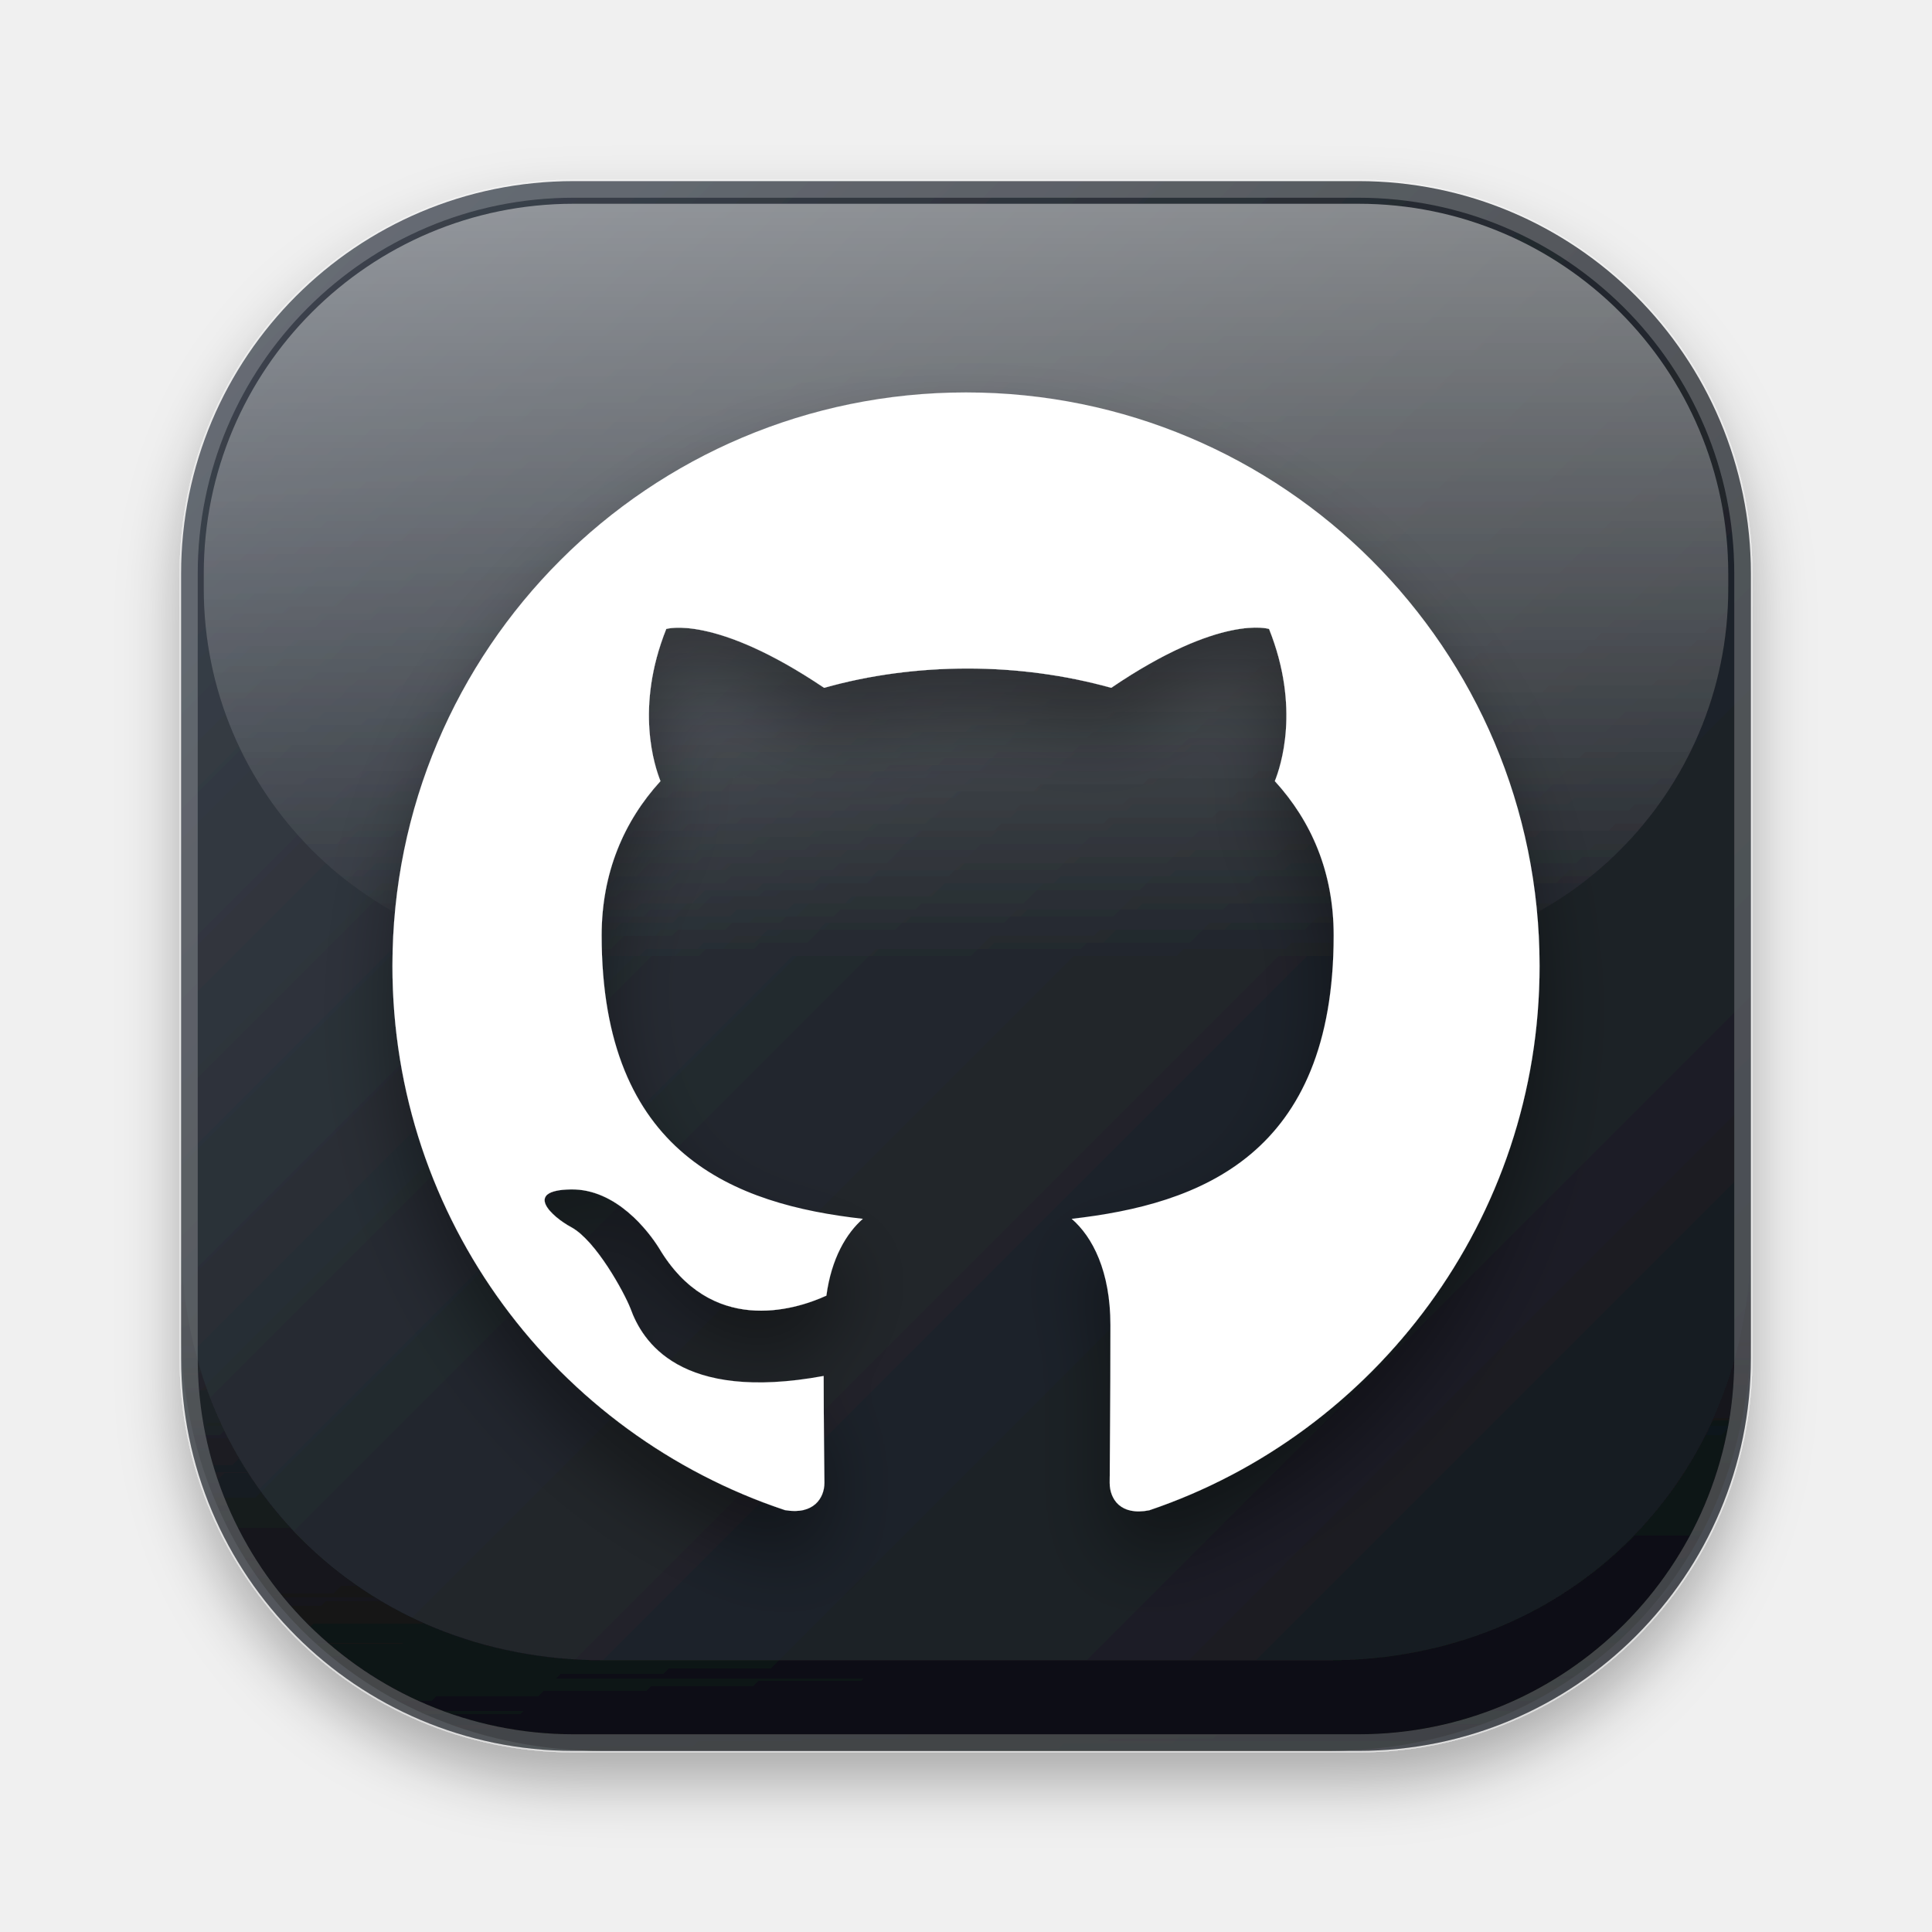
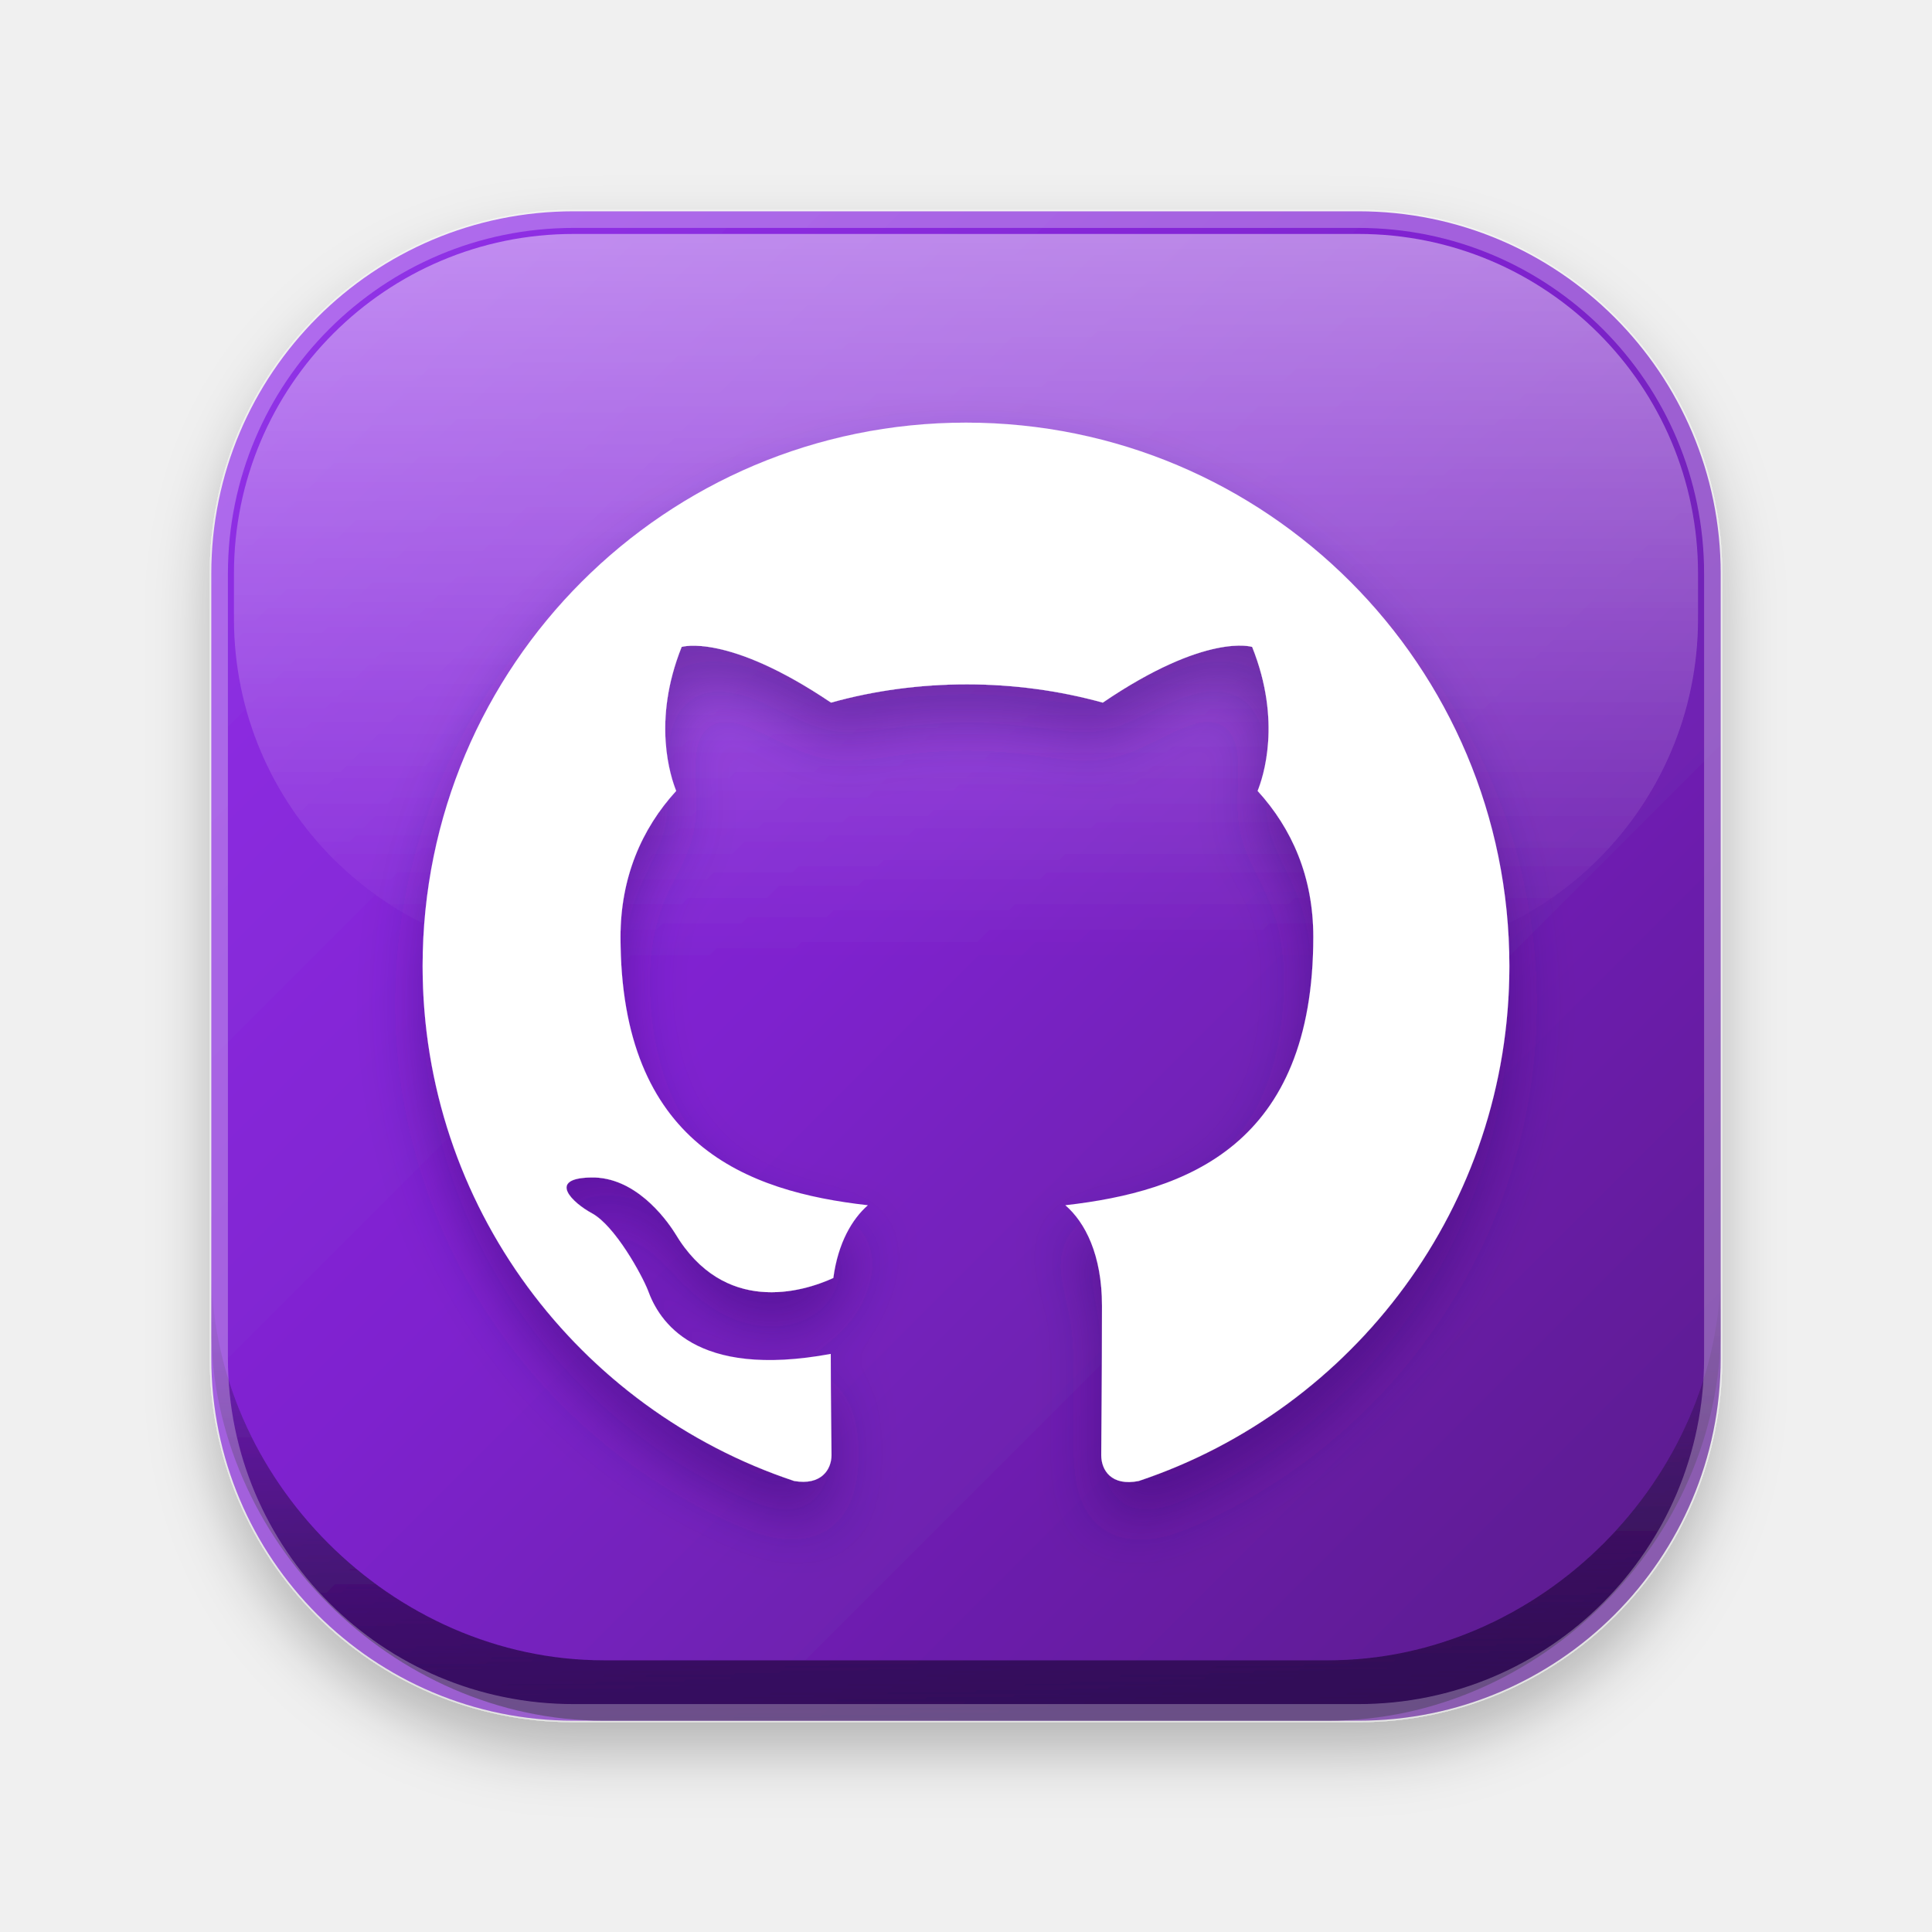
<svg xmlns="http://www.w3.org/2000/svg" viewBox="0 0 128 128" width="128" height="128">
  <defs>
-     <filter id="shadow3d" x="-20%" y="-20%" width="140%" height="140%">
-       <feDropShadow dx="0" dy="6" stdDeviation="6" flood-color="#000000" flood-opacity="0.45" />
-       <feDropShadow dx="0" dy="2" stdDeviation="2" flood-color="#000000" flood-opacity="0.30" />
+     <filter id="ghShadow" x="-20%" y="-20%" width="140%" height="140%">
+       <feDropShadow dx="0" dy="5" stdDeviation="5.5" flood-color="#3b0764" flood-opacity="0.45" />
+       <feDropShadow dx="0" dy="2" stdDeviation="2" flood-color="#000000" flood-opacity="0.25" />
    </filter>
    <filter id="emblemShadow" x="-20%" y="-20%" width="140%" height="140%">
-       <feDropShadow dx="0" dy="3" stdDeviation="2.5" flood-color="#000000" flood-opacity="0.4" />
+       <feDropShadow dx="0" dy="2.5" stdDeviation="2" flood-color="#2e1065" flood-opacity="0.4" />
    </filter>
-     <linearGradient id="bodyGrad" x1="0%" y1="0%" x2="100%" y2="100%">
-       <stop offset="0%" stop-color="#404752" />
-       <stop offset="45%" stop-color="#24292f" />
-       <stop offset="100%" stop-color="#14181e" />
+     <linearGradient id="ghPurpleBg" x1="0%" y1="0%" x2="100%" y2="100%">
+       <stop offset="0%" stop-color="#9333EA" />
+       <stop offset="45%" stop-color="#7E22CE" />
+       <stop offset="100%" stop-color="#581C87" />
    </linearGradient>
-     <linearGradient id="glossGrad" x1="0%" y1="0%" x2="0%" y2="100%">
+     <linearGradient id="ghGloss" x1="0%" y1="0%" x2="0%" y2="100%">
      <stop offset="0%" stop-color="#FFFFFF" stop-opacity="0.45" />
      <stop offset="100%" stop-color="#FFFFFF" stop-opacity="0.0" />
    </linearGradient>
-     <linearGradient id="bottomBevel" x1="0%" y1="0%" x2="0%" y2="100%">
+     <linearGradient id="ghBottomBevel" x1="0%" y1="0%" x2="0%" y2="100%">
      <stop offset="0%" stop-color="#000000" stop-opacity="0" />
-       <stop offset="100%" stop-color="#090b0e" stop-opacity="0.8" />
+       <stop offset="100%" stop-color="#240747" stop-opacity="0.8" />
    </linearGradient>
  </defs>
-   <g filter="url(#shadow3d)">
-     <rect x="12" y="12" width="104" height="104" rx="26" fill="url(#bodyGrad)" />
-     <path d="M 12 88 C 12 104 24 116 40 116 L 88 116 C 104 116 116 104 116 88 L 116 82 C 116 98 104 110 88 110 L 40 110 C 24 110 12 98 12 82 Z" fill="url(#bottomBevel)" />
-     <rect x="13.5" y="13.5" width="101" height="50" rx="24.5" fill="url(#glossGrad)" />
-     <rect x="12.5" y="12.5" width="103" height="103" rx="25.5" fill="none" stroke="rgba(255,255,255,0.22)" stroke-width="1.2" />
+   <g filter="url(#ghShadow)">
+     <rect x="14" y="14" width="100" height="100" rx="24" fill="url(#ghPurpleBg)" />
+     <path d="M 14 88 C 14 102 26 114 40 114 L 88 114 C 102 114 114 102 114 88 L 114 84 C 114 98 102 110 88 110 L 40 110 C 26 110 14 98 14 84 Z" fill="url(#ghBottomBevel)" />
+     <rect x="15.5" y="15.5" width="97" height="48" rx="22.5" fill="url(#ghGloss)" />
+     <rect x="14.5" y="14.5" width="99" height="99" rx="23.5" fill="none" stroke="rgba(255,255,255,0.28)" stroke-width="1.2" />
  </g>
  <g filter="url(#emblemShadow)" fill="#FFFFFF">
-     <path d="M64 26C42.99 26 26 42.99 26 64c0 16.81 10.9 31.02 26.01 36.05 1.9.33 2.61-.81 2.61-1.81 0-.9-.05-3.89-.05-7.08-9.56 1.76-12.03-2.33-12.8-4.47-.43-1.09-2.28-4.47-3.9-5.37-1.33-.71-3.23-2.47-.05-2.52 3-.05 5.14 2.76 5.85 3.9 3.42 5.75 8.89 4.14 11.08 3.14.33-2.47 1.33-4.14 2.42-5.09-8.46-.95-17.31-4.23-17.31-18.78 0-4.14 1.47-7.56 3.9-10.22-.38-.95-1.71-4.85.38-10.08 0 0 3.19-1 10.46 3.9 3.04-.86 6.28-1.28 9.51-1.28 3.23 0 6.47.43 9.51 1.28 7.27-4.94 10.46-3.9 10.46-3.9 2.09 5.23.76 9.13.38 10.08 2.43 2.66 3.9 6.04 3.9 10.22 0 14.6-8.9 17.82-17.36 18.78 1.38 1.19 2.57 3.47 2.57 7.04 0 5.09-.05 9.18-.05 10.46 0 1.05.71 2.19 2.62 1.81C91.1 95 102 80.76 102 64c0-21.01-16.99-38-38-38z" />
+     <path d="M64 28C44.11 28 28 44.11 28 64c0 15.91 10.32 29.36 24.62 34.12 1.8.31 2.47-.77 2.47-1.72 0-.85-.05-3.68-.05-6.7-9.05 1.67-11.39-2.2-12.12-4.23-.41-1.03-2.16-4.23-3.69-5.08-1.26-.67-3.06-2.34-.05-2.38 2.84-.05 4.86 2.61 5.54 3.69 3.24 5.44 8.41 3.92 10.49 2.97.31-2.34 1.26-3.92 2.29-4.82-8.01-.9-16.39-4-16.39-17.78 0-3.92 1.39-7.16 3.69-9.67-.36-.9-1.62-4.59.36-9.54 0 0 3.02-.95 9.9 3.69 2.88-.81 5.94-1.21 9-1.21 3.06 0 6.12.41 9 1.21 6.89-4.68 9.9-3.69 9.9-3.69 1.98 4.95.72 8.64.36 9.54 2.3 2.52 3.69 5.72 3.69 9.67 0 13.82-8.42 16.87-16.43 17.78 1.31 1.13 2.43 3.28 2.43 6.66 0 4.82-.05 8.69-.05 9.9 0 .99.67 2.07 2.48 1.71C89.68 93.36 100 79.91 100 64c0-19.89-16.09-36-36-36z" />
  </g>
</svg>
